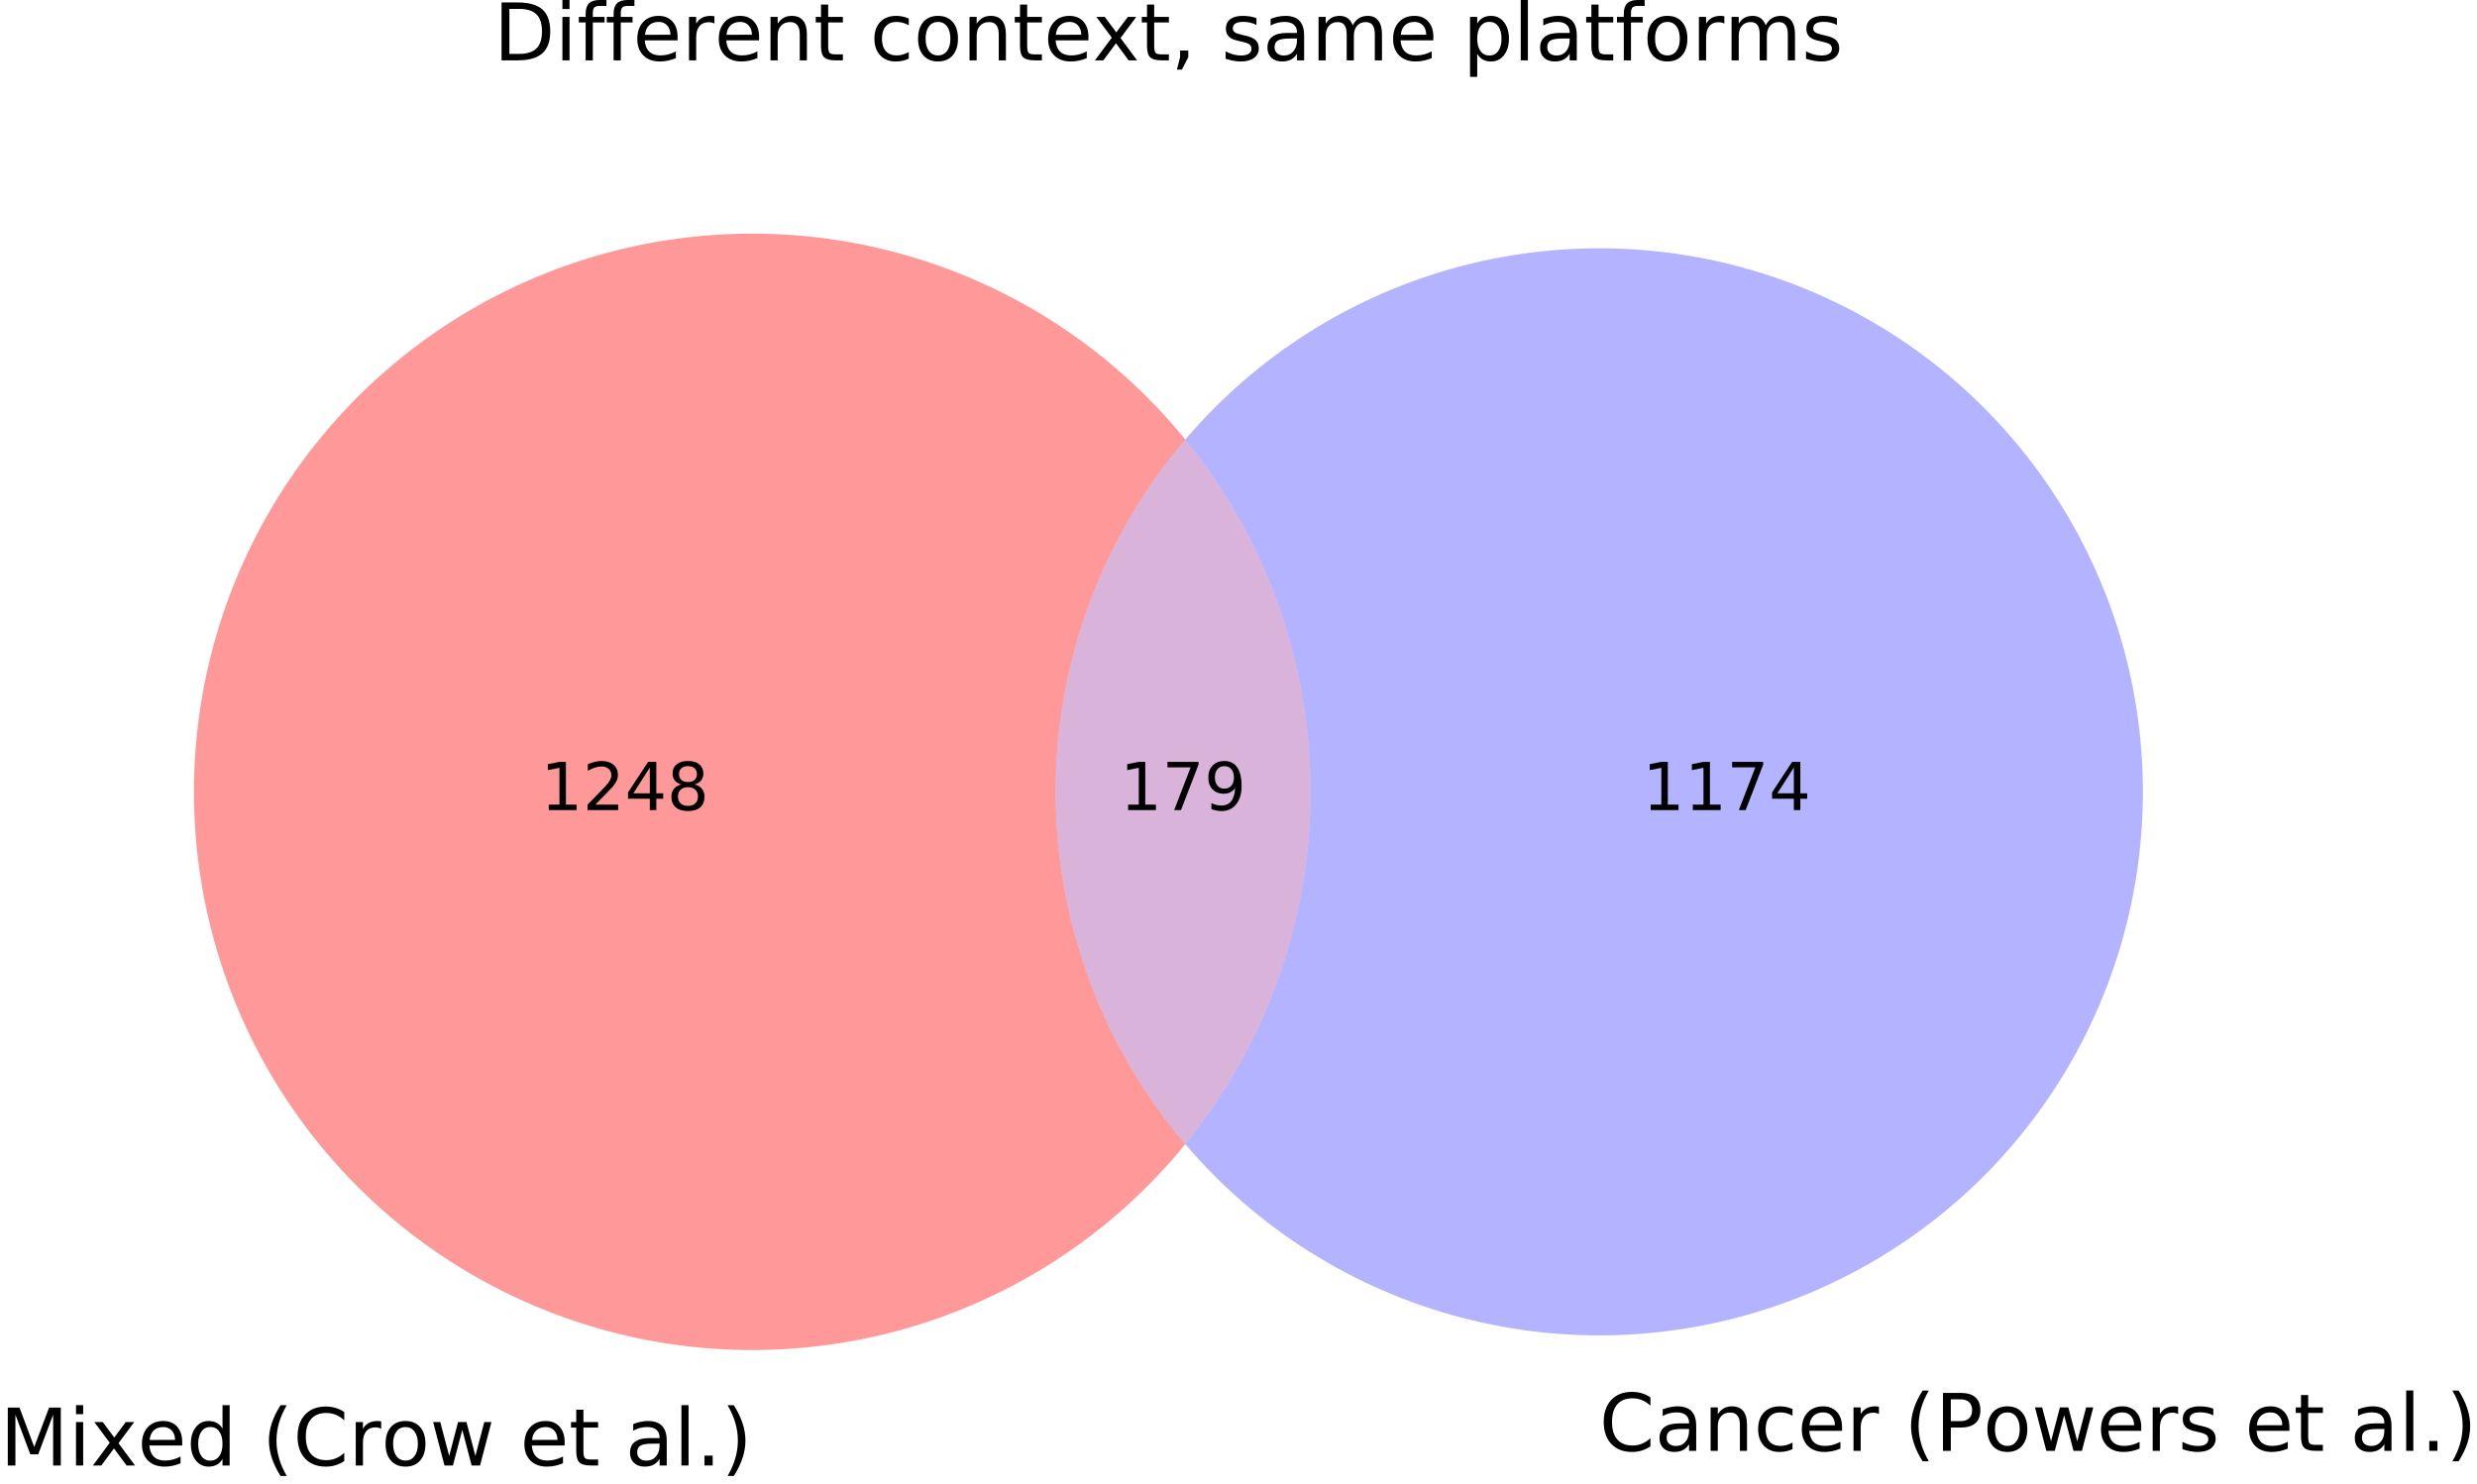
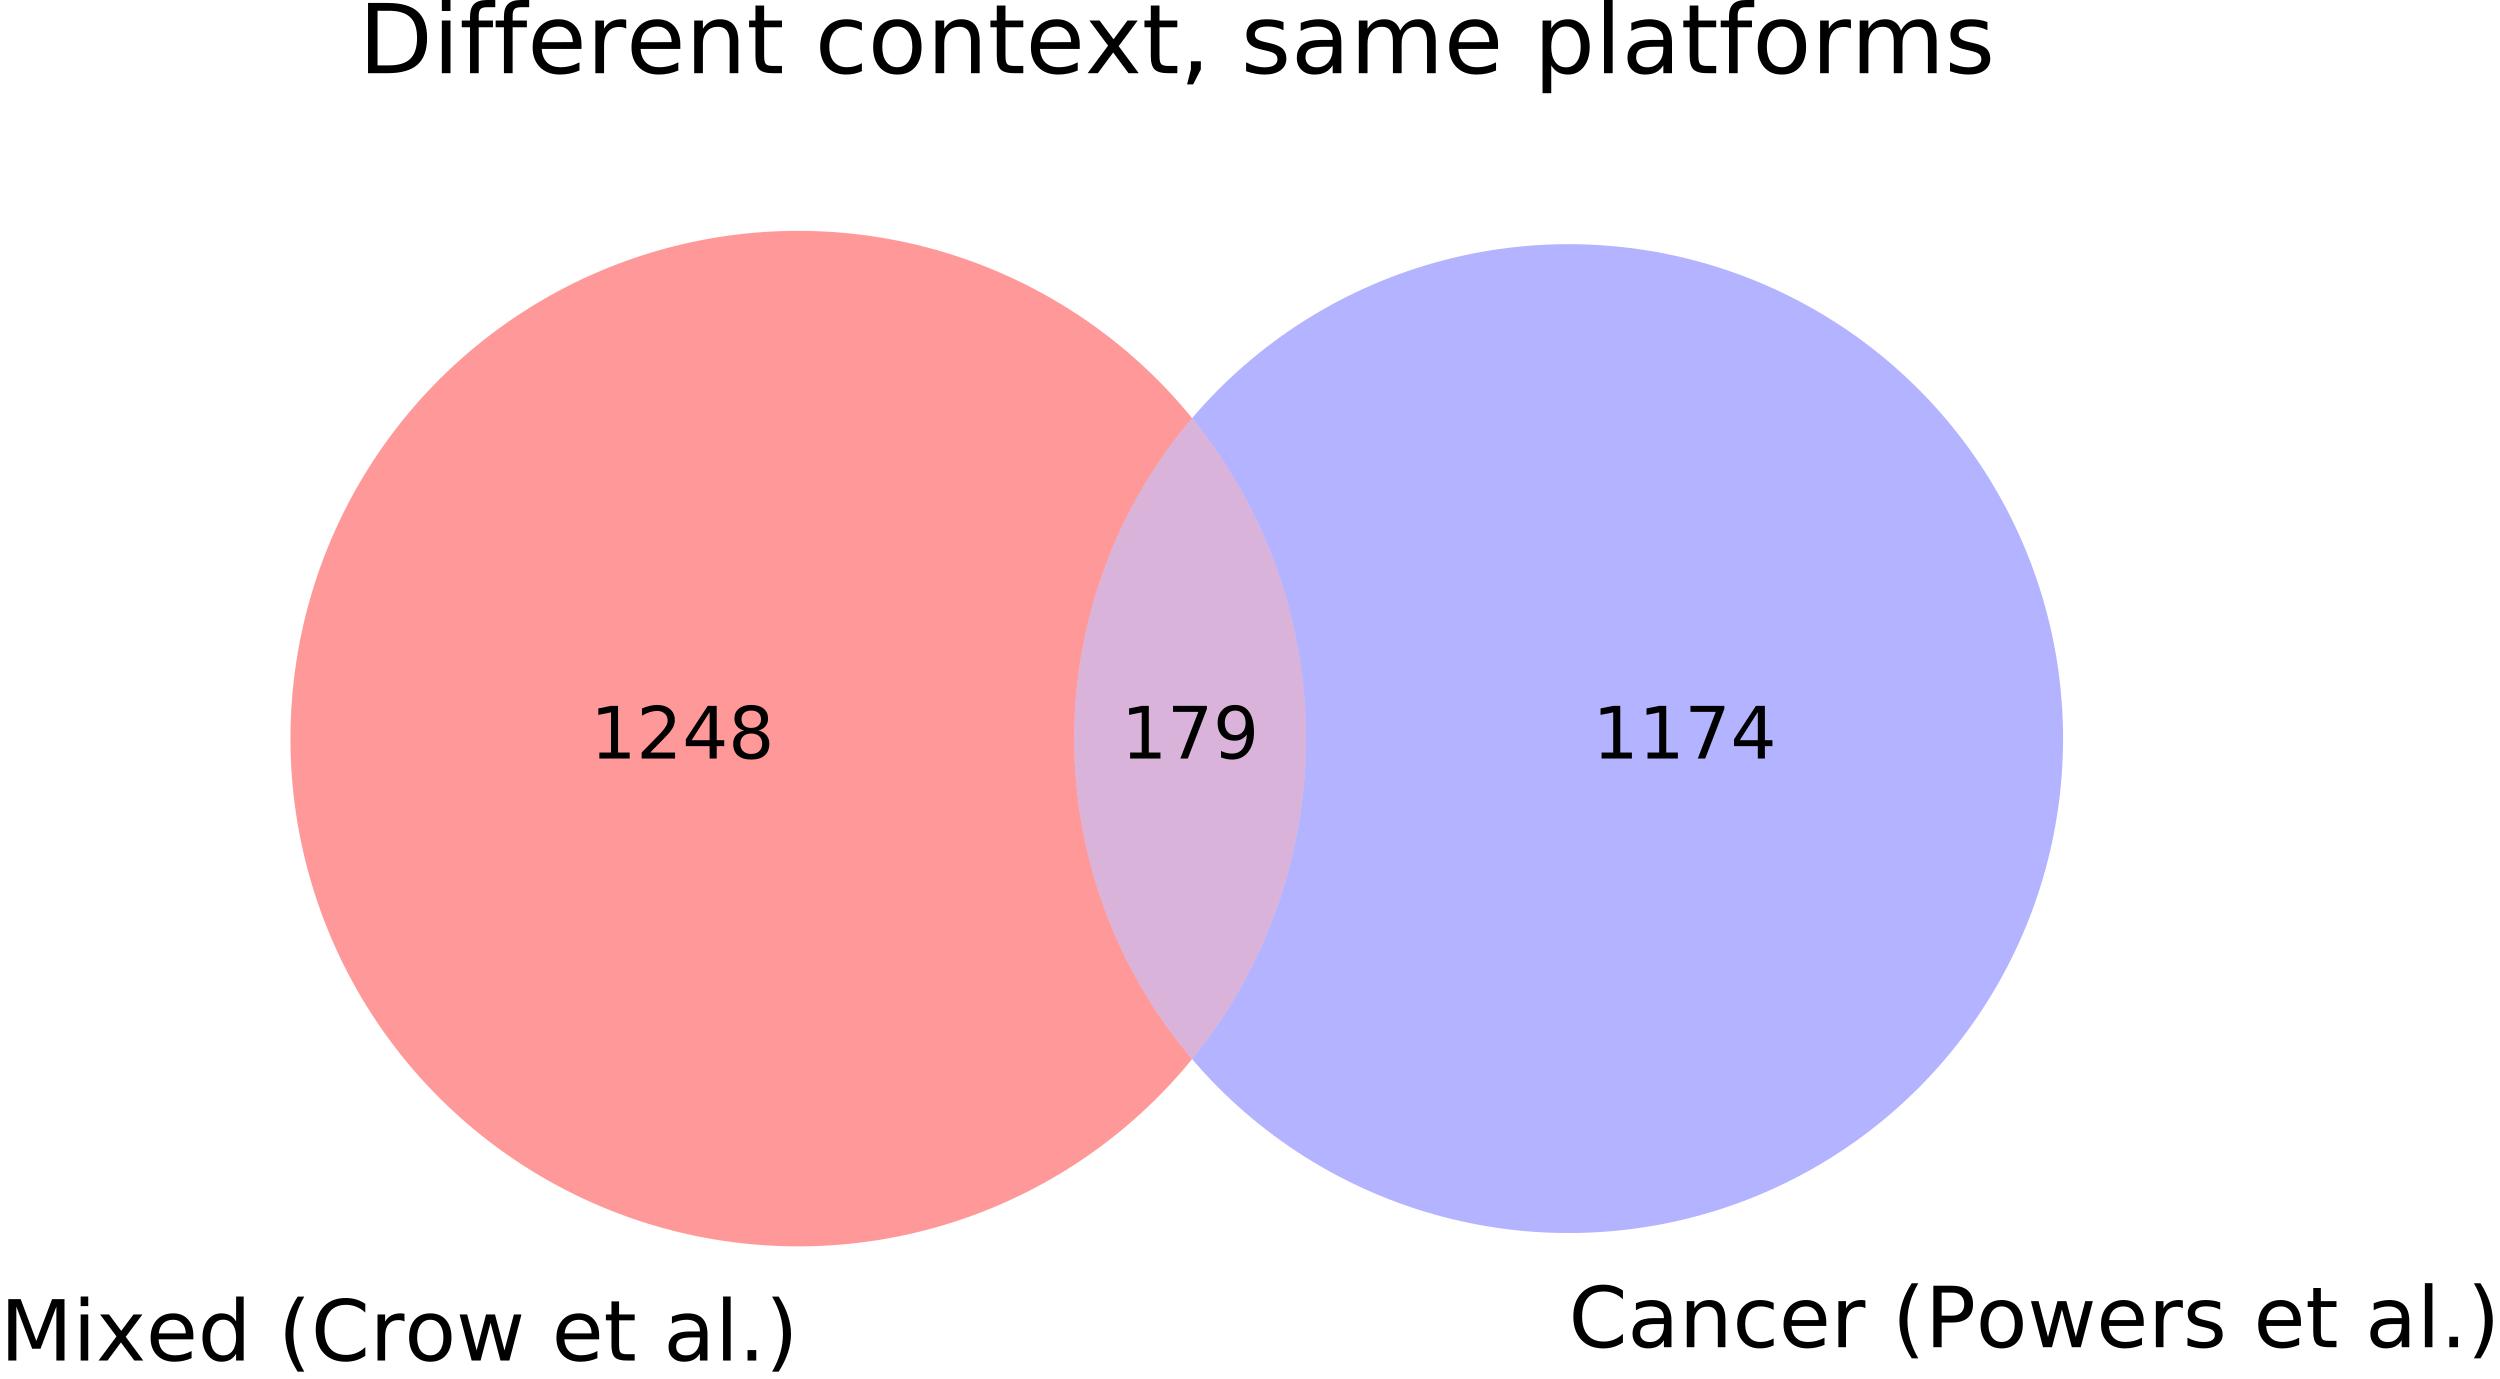
- <svg xmlns="http://www.w3.org/2000/svg" xmlns:xlink="http://www.w3.org/1999/xlink" height="224.171pt" version="1.1" viewBox="0 0 374.211 224.171" width="374.211pt">
+ <svg xmlns="http://www.w3.org/2000/svg" xmlns:xlink="http://www.w3.org/1999/xlink" height="228.9pt" version="1.1" viewBox="0 0 415.252 228.9" width="415.252pt">
  <defs>
    <style type="text/css">
*{stroke-linecap:butt;stroke-linejoin:round;}
  </style>
  </defs>
  <g id="figure_1">
    <g id="patch_1">
-       <path d="M 0 224.171 L 374.211 224.171 L 374.211 0 L 0 0 z " style="fill:none;" />
+       <path d="M 0 228.9 L 415.252 228.9 L 415.252 0 L 0 0 z " style="fill:none;" />
    </g>
    <g id="axes_1">
      <g id="patch_2">
-         <path clip-path="url(#p0d7d7ff57e)" d="M 179.069 172.876 C 166.428 158.025 159.482 139.147 159.482 119.644 C 159.482 100.142 166.428 81.264 179.069 66.413 C 173.605 59.698 167.14 53.863 159.9 49.116 C 152.661 44.368 144.734 40.763 136.398 38.428 C 128.062 36.092 119.415 35.054 110.763 35.35 C 102.111 35.646 93.556 37.272 85.399 40.172 C 77.241 43.071 69.579 47.209 62.681 52.44 C 55.783 57.671 49.731 63.934 44.739 71.006 C 39.747 78.079 35.873 85.878 33.254 94.13 C 30.635 102.381 29.302 110.987 29.302 119.644 C 29.302 128.302 30.635 136.907 33.254 145.159 C 35.873 153.411 39.747 161.21 44.739 168.283 C 49.731 175.355 55.783 181.617 62.681 186.849 C 69.579 192.08 77.241 196.218 85.399 199.117 C 93.556 202.016 102.111 203.643 110.763 203.939 C 119.415 204.234 128.062 203.196 136.398 200.861 C 144.734 198.526 152.661 194.921 159.9 190.173 C 167.14 185.425 173.605 179.591 179.069 172.876 " style="fill:#ff0000;opacity:0.4;" />
+         <path clip-path="url(#p4dfad89757)" d="M 198.01 175.916 C 185.369 161.065 178.423 142.186 178.423 122.684 C 178.423 103.182 185.369 84.303 198.01 69.452 C 192.546 62.737 186.081 56.903 178.841 52.155 C 171.602 47.407 163.675 43.802 155.339 41.467 C 147.002 39.132 138.356 38.094 129.704 38.39 C 121.052 38.686 112.497 40.312 104.339 43.211 C 96.182 46.11 88.52 50.249 81.622 55.48 C 74.724 60.711 68.672 66.973 63.68 74.046 C 58.688 81.118 54.814 88.918 52.195 97.169 C 49.576 105.421 48.243 114.027 48.243 122.684 C 48.243 131.341 49.576 139.947 52.195 148.198 C 54.814 156.45 58.688 164.249 63.68 171.322 C 68.672 178.395 74.724 184.657 81.622 189.888 C 88.52 195.119 96.182 199.257 104.339 202.156 C 112.497 205.056 121.052 206.682 129.704 206.978 C 138.356 207.274 147.002 206.236 155.339 203.9 C 163.675 201.565 171.602 197.96 178.841 193.212 C 186.081 188.465 192.546 182.631 198.01 175.916 " style="fill:#ff0000;opacity:0.4;" />
      </g>
      <g id="patch_3">
-         <path clip-path="url(#p0d7d7ff57e)" d="M 179.069 66.413 C 191.305 81.451 197.989 100.257 197.989 119.644 C 197.989 139.032 191.305 157.838 179.069 172.876 C 184.483 179.237 190.837 184.735 197.909 189.18 C 204.982 193.625 212.692 196.965 220.772 199.084 C 228.852 201.204 237.208 202.078 245.552 201.677 C 253.896 201.276 262.13 199.604 269.97 196.72 C 277.809 193.835 285.163 189.771 291.777 184.668 C 298.391 179.566 304.187 173.484 308.967 166.632 C 313.746 159.781 317.452 152.241 319.957 144.272 C 322.462 136.303 323.736 127.998 323.736 119.644 C 323.736 111.291 322.462 102.986 319.957 95.017 C 317.452 87.048 313.746 79.508 308.967 72.656 C 304.187 65.805 298.391 59.723 291.777 54.621 C 285.163 49.518 277.809 45.454 269.97 42.569 C 262.13 39.685 253.896 38.013 245.552 37.612 C 237.208 37.211 228.852 38.085 220.772 40.204 C 212.692 42.324 204.982 45.664 197.909 50.109 C 190.837 54.553 184.483 60.051 179.069 66.413 " style="fill:#0000ff;opacity:0.3;" />
+         <path clip-path="url(#p4dfad89757)" d="M 198.01 69.452 C 210.245 84.49 216.93 103.297 216.93 122.684 C 216.93 142.071 210.245 160.877 198.01 175.916 C 203.424 182.277 209.777 187.775 216.85 192.22 C 223.923 196.664 231.633 200.004 239.713 202.124 C 247.793 204.243 256.149 205.118 264.493 204.716 C 272.837 204.315 281.071 202.644 288.91 199.759 C 296.75 196.874 304.104 192.81 310.718 187.708 C 317.331 182.605 323.128 176.523 327.908 169.672 C 332.687 162.821 336.393 155.28 338.898 147.311 C 341.403 139.342 342.677 131.037 342.677 122.684 C 342.677 114.33 341.403 106.026 338.898 98.057 C 336.393 90.087 332.687 82.547 327.908 75.696 C 323.128 68.845 317.331 62.763 310.718 57.66 C 304.104 52.557 296.75 48.493 288.91 45.609 C 281.071 42.724 272.837 41.052 264.493 40.651 C 256.149 40.25 247.793 41.124 239.713 43.244 C 231.633 45.363 223.923 48.703 216.85 53.148 C 209.777 57.593 203.424 63.091 198.01 69.452 " style="fill:#0000ff;opacity:0.3;" />
      </g>
      <g id="patch_4">
-         <path clip-path="url(#p0d7d7ff57e)" d="M 179.069 172.876 C 191.305 157.838 197.989 139.032 197.989 119.644 C 197.989 100.257 191.305 81.451 179.069 66.413 C 166.428 81.264 159.482 100.142 159.482 119.644 C 159.482 139.147 166.428 158.025 179.069 172.876 " style="fill:#800080;opacity:0.3;" />
+         <path clip-path="url(#p4dfad89757)" d="M 198.01 175.916 C 210.245 160.877 216.93 142.071 216.93 122.684 C 216.93 103.297 210.245 84.49 198.01 69.452 C 185.369 84.303 178.423 103.182 178.423 122.684 C 178.423 142.186 185.369 161.065 198.01 175.916 " style="fill:#800080;opacity:0.3;" />
      </g>
      <g id="text_1">
        <defs>
          <path d="M 12.406 8.297 L 28.516 8.297 L 28.516 63.922 L 10.984 60.406 L 10.984 69.391 L 28.422 72.906 L 38.281 72.906 L 38.281 8.297 L 54.391 8.297 L 54.391 0 L 12.406 0 z " id="DejaVuSans-49" />
          <path d="M 19.188 8.297 L 53.609 8.297 L 53.609 0 L 7.328 0 L 7.328 8.297 Q 12.938 14.109 22.625 23.891 Q 32.328 33.688 34.812 36.531 Q 39.547 41.844 41.422 45.531 Q 43.312 49.219 43.312 52.781 Q 43.312 58.594 39.234 62.25 Q 35.156 65.922 28.609 65.922 Q 23.969 65.922 18.812 64.312 Q 13.672 62.703 7.812 59.422 L 7.812 69.391 Q 13.766 71.781 18.938 73 Q 24.125 74.219 28.422 74.219 Q 39.75 74.219 46.484 68.547 Q 53.219 62.891 53.219 53.422 Q 53.219 48.922 51.531 44.891 Q 49.859 40.875 45.406 35.406 Q 44.188 33.984 37.641 27.219 Q 31.109 20.453 19.188 8.297 z " id="DejaVuSans-50" />
          <path d="M 37.797 64.312 L 12.891 25.391 L 37.797 25.391 z M 35.203 72.906 L 47.609 72.906 L 47.609 25.391 L 58.016 25.391 L 58.016 17.188 L 47.609 17.188 L 47.609 0 L 37.797 0 L 37.797 17.188 L 4.891 17.188 L 4.891 26.703 z " id="DejaVuSans-52" />
          <path d="M 31.781 34.625 Q 24.75 34.625 20.719 30.859 Q 16.703 27.094 16.703 20.516 Q 16.703 13.922 20.719 10.156 Q 24.75 6.391 31.781 6.391 Q 38.812 6.391 42.859 10.172 Q 46.922 13.969 46.922 20.516 Q 46.922 27.094 42.891 30.859 Q 38.875 34.625 31.781 34.625 z M 21.922 38.812 Q 15.578 40.375 12.031 44.719 Q 8.5 49.078 8.5 55.328 Q 8.5 64.062 14.719 69.141 Q 20.953 74.219 31.781 74.219 Q 42.672 74.219 48.875 69.141 Q 55.078 64.062 55.078 55.328 Q 55.078 49.078 51.531 44.719 Q 48 40.375 41.703 38.812 Q 48.828 37.156 52.797 32.312 Q 56.781 27.484 56.781 20.516 Q 56.781 9.906 50.312 4.234 Q 43.844 -1.422 31.781 -1.422 Q 19.734 -1.422 13.25 4.234 Q 6.781 9.906 6.781 20.516 Q 6.781 27.484 10.781 32.312 Q 14.797 37.156 21.922 38.812 z M 18.312 54.391 Q 18.312 48.734 21.844 45.562 Q 25.391 42.391 31.781 42.391 Q 38.141 42.391 41.719 45.562 Q 45.312 48.734 45.312 54.391 Q 45.312 60.062 41.719 63.234 Q 38.141 66.406 31.781 66.406 Q 25.391 66.406 21.844 63.234 Q 18.312 60.062 18.312 54.391 z " id="DejaVuSans-56" />
        </defs>
-         <g transform="translate(81.66696 122.4038)scale(0.1 -0.1)">
+         <g transform="translate(98.06289 125.9951)scale(0.12 -0.12)">
          <use xlink:href="#DejaVuSans-49" />
          <use x="63.623" xlink:href="#DejaVuSans-50" />
          <use x="127.246" xlink:href="#DejaVuSans-52" />
          <use x="190.869" xlink:href="#DejaVuSans-56" />
        </g>
      </g>
      <g id="text_2">
        <defs>
          <path d="M 8.203 72.906 L 55.078 72.906 L 55.078 68.703 L 28.609 0 L 18.312 0 L 43.219 64.594 L 8.203 64.594 z " id="DejaVuSans-55" />
        </defs>
-         <g transform="translate(248.1377 122.4038)scale(0.1 -0.1)">
+         <g transform="translate(264.5336 125.9951)scale(0.12 -0.12)">
          <use xlink:href="#DejaVuSans-49" />
          <use x="63.623" xlink:href="#DejaVuSans-49" />
          <use x="127.246" xlink:href="#DejaVuSans-55" />
          <use x="190.869" xlink:href="#DejaVuSans-52" />
        </g>
      </g>
      <g id="text_3">
        <defs>
          <path d="M 10.984 1.516 L 10.984 10.5 Q 14.703 8.734 18.5 7.812 Q 22.312 6.891 25.984 6.891 Q 35.75 6.891 40.891 13.453 Q 46.047 20.016 46.781 33.406 Q 43.953 29.203 39.594 26.953 Q 35.25 24.703 29.984 24.703 Q 19.047 24.703 12.672 31.312 Q 6.297 37.938 6.297 49.422 Q 6.297 60.641 12.938 67.422 Q 19.578 74.219 30.609 74.219 Q 43.266 74.219 49.922 64.516 Q 56.594 54.828 56.594 36.375 Q 56.594 19.141 48.406 8.859 Q 40.234 -1.422 26.422 -1.422 Q 22.703 -1.422 18.891 -0.688 Q 15.094 0.047 10.984 1.516 z M 30.609 32.422 Q 37.25 32.422 41.125 36.953 Q 45.016 41.5 45.016 49.422 Q 45.016 57.281 41.125 61.844 Q 37.25 66.406 30.609 66.406 Q 23.969 66.406 20.094 61.844 Q 16.219 57.281 16.219 49.422 Q 16.219 41.5 20.094 36.953 Q 23.969 32.422 30.609 32.422 z " id="DejaVuSans-57" />
        </defs>
-         <g transform="translate(169.1916 122.4038)scale(0.1 -0.1)">
+         <g transform="translate(186.2238 125.9951)scale(0.12 -0.12)">
          <use xlink:href="#DejaVuSans-49" />
          <use x="63.623" xlink:href="#DejaVuSans-55" />
          <use x="127.246" xlink:href="#DejaVuSans-57" />
        </g>
      </g>
      <g id="text_4">
        <defs>
          <path d="M 9.812 72.906 L 24.516 72.906 L 43.109 23.297 L 61.812 72.906 L 76.516 72.906 L 76.516 0 L 66.891 0 L 66.891 64.016 L 48.094 14.016 L 38.188 14.016 L 19.391 64.016 L 19.391 0 L 9.812 0 z " id="DejaVuSans-77" />
          <path d="M 9.422 54.688 L 18.406 54.688 L 18.406 0 L 9.422 0 z M 9.422 75.984 L 18.406 75.984 L 18.406 64.594 L 9.422 64.594 z " id="DejaVuSans-105" />
          <path d="M 54.891 54.688 L 35.109 28.078 L 55.906 0 L 45.312 0 L 29.391 21.484 L 13.484 0 L 2.875 0 L 24.125 28.609 L 4.688 54.688 L 15.281 54.688 L 29.781 35.203 L 44.281 54.688 z " id="DejaVuSans-120" />
          <path d="M 56.203 29.594 L 56.203 25.203 L 14.891 25.203 Q 15.484 15.922 20.484 11.062 Q 25.484 6.203 34.422 6.203 Q 39.594 6.203 44.453 7.469 Q 49.312 8.734 54.109 11.281 L 54.109 2.781 Q 49.266 0.734 44.188 -0.344 Q 39.109 -1.422 33.891 -1.422 Q 20.797 -1.422 13.156 6.188 Q 5.516 13.812 5.516 26.812 Q 5.516 40.234 12.766 48.109 Q 20.016 56 32.328 56 Q 43.359 56 49.781 48.891 Q 56.203 41.797 56.203 29.594 z M 47.219 32.234 Q 47.125 39.594 43.094 43.984 Q 39.062 48.391 32.422 48.391 Q 24.906 48.391 20.391 44.141 Q 15.875 39.891 15.188 32.172 z " id="DejaVuSans-101" />
          <path d="M 45.406 46.391 L 45.406 75.984 L 54.391 75.984 L 54.391 0 L 45.406 0 L 45.406 8.203 Q 42.578 3.328 38.25 0.953 Q 33.938 -1.422 27.875 -1.422 Q 17.969 -1.422 11.734 6.484 Q 5.516 14.406 5.516 27.297 Q 5.516 40.188 11.734 48.094 Q 17.969 56 27.875 56 Q 33.938 56 38.25 53.625 Q 42.578 51.266 45.406 46.391 z M 14.797 27.297 Q 14.797 17.391 18.875 11.75 Q 22.953 6.109 30.078 6.109 Q 37.203 6.109 41.297 11.75 Q 45.406 17.391 45.406 27.297 Q 45.406 37.203 41.297 42.844 Q 37.203 48.484 30.078 48.484 Q 22.953 48.484 18.875 42.844 Q 14.797 37.203 14.797 27.297 z " id="DejaVuSans-100" />
          <path id="DejaVuSans-32" />
          <path d="M 31 75.875 Q 24.469 64.656 21.281 53.656 Q 18.109 42.672 18.109 31.391 Q 18.109 20.125 21.312 9.062 Q 24.516 -2 31 -13.188 L 23.188 -13.188 Q 15.875 -1.703 12.234 9.375 Q 8.594 20.453 8.594 31.391 Q 8.594 42.281 12.203 53.312 Q 15.828 64.359 23.188 75.875 z " id="DejaVuSans-40" />
          <path d="M 64.406 67.281 L 64.406 56.891 Q 59.422 61.531 53.781 63.812 Q 48.141 66.109 41.797 66.109 Q 29.297 66.109 22.656 58.469 Q 16.016 50.828 16.016 36.375 Q 16.016 21.969 22.656 14.328 Q 29.297 6.688 41.797 6.688 Q 48.141 6.688 53.781 8.984 Q 59.422 11.281 64.406 15.922 L 64.406 5.609 Q 59.234 2.094 53.438 0.328 Q 47.656 -1.422 41.219 -1.422 Q 24.656 -1.422 15.125 8.703 Q 5.609 18.844 5.609 36.375 Q 5.609 53.953 15.125 64.078 Q 24.656 74.219 41.219 74.219 Q 47.75 74.219 53.531 72.484 Q 59.328 70.75 64.406 67.281 z " id="DejaVuSans-67" />
          <path d="M 41.109 46.297 Q 39.594 47.172 37.812 47.578 Q 36.031 48 33.891 48 Q 26.266 48 22.188 43.047 Q 18.109 38.094 18.109 28.812 L 18.109 0 L 9.078 0 L 9.078 54.688 L 18.109 54.688 L 18.109 46.188 Q 20.953 51.172 25.484 53.578 Q 30.031 56 36.531 56 Q 37.453 56 38.578 55.875 Q 39.703 55.766 41.062 55.516 z " id="DejaVuSans-114" />
          <path d="M 30.609 48.391 Q 23.391 48.391 19.188 42.75 Q 14.984 37.109 14.984 27.297 Q 14.984 17.484 19.156 11.844 Q 23.344 6.203 30.609 6.203 Q 37.797 6.203 41.984 11.859 Q 46.188 17.531 46.188 27.297 Q 46.188 37.016 41.984 42.703 Q 37.797 48.391 30.609 48.391 z M 30.609 56 Q 42.328 56 49.016 48.375 Q 55.719 40.766 55.719 27.297 Q 55.719 13.875 49.016 6.219 Q 42.328 -1.422 30.609 -1.422 Q 18.844 -1.422 12.172 6.219 Q 5.516 13.875 5.516 27.297 Q 5.516 40.766 12.172 48.375 Q 18.844 56 30.609 56 z " id="DejaVuSans-111" />
          <path d="M 4.203 54.688 L 13.188 54.688 L 24.422 12.016 L 35.594 54.688 L 46.188 54.688 L 57.422 12.016 L 68.609 54.688 L 77.594 54.688 L 63.281 0 L 52.688 0 L 40.922 44.828 L 29.109 0 L 18.5 0 z " id="DejaVuSans-119" />
          <path d="M 18.312 70.219 L 18.312 54.688 L 36.812 54.688 L 36.812 47.703 L 18.312 47.703 L 18.312 18.016 Q 18.312 11.328 20.141 9.422 Q 21.969 7.516 27.594 7.516 L 36.812 7.516 L 36.812 0 L 27.594 0 Q 17.188 0 13.234 3.875 Q 9.281 7.766 9.281 18.016 L 9.281 47.703 L 2.688 47.703 L 2.688 54.688 L 9.281 54.688 L 9.281 70.219 z " id="DejaVuSans-116" />
          <path d="M 34.281 27.484 Q 23.391 27.484 19.188 25 Q 14.984 22.516 14.984 16.5 Q 14.984 11.719 18.141 8.906 Q 21.297 6.109 26.703 6.109 Q 34.188 6.109 38.703 11.406 Q 43.219 16.703 43.219 25.484 L 43.219 27.484 z M 52.203 31.203 L 52.203 0 L 43.219 0 L 43.219 8.297 Q 40.141 3.328 35.547 0.953 Q 30.953 -1.422 24.312 -1.422 Q 15.922 -1.422 10.953 3.297 Q 6 8.016 6 15.922 Q 6 25.141 12.172 29.828 Q 18.359 34.516 30.609 34.516 L 43.219 34.516 L 43.219 35.406 Q 43.219 41.609 39.141 45 Q 35.062 48.391 27.688 48.391 Q 23 48.391 18.547 47.266 Q 14.109 46.141 10.016 43.891 L 10.016 52.203 Q 14.938 54.109 19.578 55.047 Q 24.219 56 28.609 56 Q 40.484 56 46.344 49.844 Q 52.203 43.703 52.203 31.203 z " id="DejaVuSans-97" />
          <path d="M 9.422 75.984 L 18.406 75.984 L 18.406 0 L 9.422 0 z " id="DejaVuSans-108" />
          <path d="M 10.688 12.406 L 21 12.406 L 21 0 L 10.688 0 z " id="DejaVuSans-46" />
          <path d="M 8.016 75.875 L 15.828 75.875 Q 23.141 64.359 26.781 53.312 Q 30.422 42.281 30.422 31.391 Q 30.422 20.453 26.781 9.375 Q 23.141 -1.703 15.828 -13.188 L 8.016 -13.188 Q 14.5 -2 17.703 9.062 Q 20.906 20.125 20.906 31.391 Q 20.906 42.672 17.703 53.656 Q 14.5 64.656 8.016 75.875 z " id="DejaVuSans-41" />
        </defs>
-         <g transform="translate(0 221.4295)scale(0.12 -0.12)">
+         <g transform="translate(0 225.9885)scale(0.14 -0.14)">
          <use xlink:href="#DejaVuSans-77" />
          <use x="86.279" xlink:href="#DejaVuSans-105" />
          <use x="114.062" xlink:href="#DejaVuSans-120" />
          <use x="173.195" xlink:href="#DejaVuSans-101" />
          <use x="234.719" xlink:href="#DejaVuSans-100" />
          <use x="298.195" xlink:href="#DejaVuSans-32" />
          <use x="329.982" xlink:href="#DejaVuSans-40" />
          <use x="368.996" xlink:href="#DejaVuSans-67" />
          <use x="438.82" xlink:href="#DejaVuSans-114" />
          <use x="479.902" xlink:href="#DejaVuSans-111" />
          <use x="541.084" xlink:href="#DejaVuSans-119" />
          <use x="622.871" xlink:href="#DejaVuSans-32" />
          <use x="654.658" xlink:href="#DejaVuSans-101" />
          <use x="716.182" xlink:href="#DejaVuSans-116" />
          <use x="755.391" xlink:href="#DejaVuSans-32" />
          <use x="787.178" xlink:href="#DejaVuSans-97" />
          <use x="848.457" xlink:href="#DejaVuSans-108" />
          <use x="876.24" xlink:href="#DejaVuSans-46" />
          <use x="908.027" xlink:href="#DejaVuSans-41" />
        </g>
      </g>
      <g id="text_5">
        <defs>
          <path d="M 54.891 33.016 L 54.891 0 L 45.906 0 L 45.906 32.719 Q 45.906 40.484 42.875 44.328 Q 39.844 48.188 33.797 48.188 Q 26.516 48.188 22.312 43.547 Q 18.109 38.922 18.109 30.906 L 18.109 0 L 9.078 0 L 9.078 54.688 L 18.109 54.688 L 18.109 46.188 Q 21.344 51.125 25.703 53.562 Q 30.078 56 35.797 56 Q 45.219 56 50.047 50.172 Q 54.891 44.344 54.891 33.016 z " id="DejaVuSans-110" />
          <path d="M 48.781 52.594 L 48.781 44.188 Q 44.969 46.297 41.141 47.344 Q 37.312 48.391 33.406 48.391 Q 24.656 48.391 19.812 42.844 Q 14.984 37.312 14.984 27.297 Q 14.984 17.281 19.812 11.734 Q 24.656 6.203 33.406 6.203 Q 37.312 6.203 41.141 7.25 Q 44.969 8.297 48.781 10.406 L 48.781 2.094 Q 45.016 0.344 40.984 -0.531 Q 36.969 -1.422 32.422 -1.422 Q 20.062 -1.422 12.781 6.344 Q 5.516 14.109 5.516 27.297 Q 5.516 40.672 12.859 48.328 Q 20.219 56 33.016 56 Q 37.156 56 41.109 55.141 Q 45.062 54.297 48.781 52.594 z " id="DejaVuSans-99" />
          <path d="M 19.672 64.797 L 19.672 37.406 L 32.078 37.406 Q 38.969 37.406 42.719 40.969 Q 46.484 44.531 46.484 51.125 Q 46.484 57.672 42.719 61.234 Q 38.969 64.797 32.078 64.797 z M 9.812 72.906 L 32.078 72.906 Q 44.344 72.906 50.609 67.359 Q 56.891 61.812 56.891 51.125 Q 56.891 40.328 50.609 34.812 Q 44.344 29.297 32.078 29.297 L 19.672 29.297 L 19.672 0 L 9.812 0 z " id="DejaVuSans-80" />
          <path d="M 44.281 53.078 L 44.281 44.578 Q 40.484 46.531 36.375 47.5 Q 32.281 48.484 27.875 48.484 Q 21.188 48.484 17.844 46.438 Q 14.5 44.391 14.5 40.281 Q 14.5 37.156 16.891 35.375 Q 19.281 33.594 26.516 31.984 L 29.594 31.297 Q 39.156 29.25 43.188 25.516 Q 47.219 21.781 47.219 15.094 Q 47.219 7.469 41.188 3.016 Q 35.156 -1.422 24.609 -1.422 Q 20.219 -1.422 15.453 -0.562 Q 10.688 0.297 5.422 2 L 5.422 11.281 Q 10.406 8.688 15.234 7.391 Q 20.062 6.109 24.812 6.109 Q 31.156 6.109 34.562 8.281 Q 37.984 10.453 37.984 14.406 Q 37.984 18.062 35.516 20.016 Q 33.062 21.969 24.703 23.781 L 21.578 24.516 Q 13.234 26.266 9.516 29.906 Q 5.812 33.547 5.812 39.891 Q 5.812 47.609 11.281 51.797 Q 16.75 56 26.812 56 Q 31.781 56 36.172 55.266 Q 40.578 54.547 44.281 53.078 z " id="DejaVuSans-115" />
        </defs>
-         <g transform="translate(241.609 219.2135)scale(0.12 -0.12)">
+         <g transform="translate(260.55 223.7725)scale(0.14 -0.14)">
          <use xlink:href="#DejaVuSans-67" />
          <use x="69.824" xlink:href="#DejaVuSans-97" />
          <use x="131.104" xlink:href="#DejaVuSans-110" />
          <use x="194.482" xlink:href="#DejaVuSans-99" />
          <use x="249.463" xlink:href="#DejaVuSans-101" />
          <use x="310.986" xlink:href="#DejaVuSans-114" />
          <use x="352.1" xlink:href="#DejaVuSans-32" />
          <use x="383.887" xlink:href="#DejaVuSans-40" />
          <use x="422.9" xlink:href="#DejaVuSans-80" />
          <use x="483.156" xlink:href="#DejaVuSans-111" />
          <use x="544.338" xlink:href="#DejaVuSans-119" />
          <use x="626.125" xlink:href="#DejaVuSans-101" />
          <use x="687.648" xlink:href="#DejaVuSans-114" />
          <use x="728.762" xlink:href="#DejaVuSans-115" />
          <use x="780.861" xlink:href="#DejaVuSans-32" />
          <use x="812.648" xlink:href="#DejaVuSans-101" />
          <use x="874.172" xlink:href="#DejaVuSans-116" />
          <use x="913.381" xlink:href="#DejaVuSans-32" />
          <use x="945.168" xlink:href="#DejaVuSans-97" />
          <use x="1006.447" xlink:href="#DejaVuSans-108" />
          <use x="1034.23" xlink:href="#DejaVuSans-46" />
          <use x="1066.018" xlink:href="#DejaVuSans-41" />
        </g>
      </g>
      <g id="text_6">
        <defs>
          <path d="M 19.672 64.797 L 19.672 8.109 L 31.594 8.109 Q 46.688 8.109 53.688 14.938 Q 60.688 21.781 60.688 36.531 Q 60.688 51.172 53.688 57.984 Q 46.688 64.797 31.594 64.797 z M 9.812 72.906 L 30.078 72.906 Q 51.266 72.906 61.172 64.094 Q 71.094 55.281 71.094 36.531 Q 71.094 17.672 61.125 8.828 Q 51.172 0 30.078 0 L 9.812 0 z " id="DejaVuSans-68" />
          <path d="M 37.109 75.984 L 37.109 68.5 L 28.516 68.5 Q 23.688 68.5 21.797 66.547 Q 19.922 64.594 19.922 59.516 L 19.922 54.688 L 34.719 54.688 L 34.719 47.703 L 19.922 47.703 L 19.922 0 L 10.891 0 L 10.891 47.703 L 2.297 47.703 L 2.297 54.688 L 10.891 54.688 L 10.891 58.5 Q 10.891 67.625 15.141 71.797 Q 19.391 75.984 28.609 75.984 z " id="DejaVuSans-102" />
          <path d="M 11.719 12.406 L 22.016 12.406 L 22.016 4 L 14.016 -11.625 L 7.719 -11.625 L 11.719 4 z " id="DejaVuSans-44" />
          <path d="M 52 44.188 Q 55.375 50.25 60.062 53.125 Q 64.75 56 71.094 56 Q 79.641 56 84.281 50.016 Q 88.922 44.047 88.922 33.016 L 88.922 0 L 79.891 0 L 79.891 32.719 Q 79.891 40.578 77.094 44.375 Q 74.312 48.188 68.609 48.188 Q 61.625 48.188 57.562 43.547 Q 53.516 38.922 53.516 30.906 L 53.516 0 L 44.484 0 L 44.484 32.719 Q 44.484 40.625 41.703 44.406 Q 38.922 48.188 33.109 48.188 Q 26.219 48.188 22.156 43.531 Q 18.109 38.875 18.109 30.906 L 18.109 0 L 9.078 0 L 9.078 54.688 L 18.109 54.688 L 18.109 46.188 Q 21.188 51.219 25.484 53.609 Q 29.781 56 35.688 56 Q 41.656 56 45.828 52.969 Q 50 49.953 52 44.188 z " id="DejaVuSans-109" />
          <path d="M 18.109 8.203 L 18.109 -20.797 L 9.078 -20.797 L 9.078 54.688 L 18.109 54.688 L 18.109 46.391 Q 20.953 51.266 25.266 53.625 Q 29.594 56 35.594 56 Q 45.562 56 51.781 48.094 Q 58.016 40.188 58.016 27.297 Q 58.016 14.406 51.781 6.484 Q 45.562 -1.422 35.594 -1.422 Q 29.594 -1.422 25.266 0.953 Q 20.953 3.328 18.109 8.203 z M 48.688 27.297 Q 48.688 37.203 44.609 42.844 Q 40.531 48.484 33.406 48.484 Q 26.266 48.484 22.188 42.844 Q 18.109 37.203 18.109 27.297 Q 18.109 17.391 22.188 11.75 Q 26.266 6.109 33.406 6.109 Q 40.531 6.109 44.609 11.75 Q 48.688 17.391 48.688 27.297 z " id="DejaVuSans-112" />
        </defs>
-         <g transform="translate(74.59526 9.118125)scale(0.12 -0.12)">
+         <g transform="translate(59.56151 12.1575)scale(0.16 -0.16)">
          <use xlink:href="#DejaVuSans-68" />
          <use x="77.002" xlink:href="#DejaVuSans-105" />
          <use x="104.785" xlink:href="#DejaVuSans-102" />
          <use x="139.99" xlink:href="#DejaVuSans-102" />
          <use x="175.195" xlink:href="#DejaVuSans-101" />
          <use x="236.719" xlink:href="#DejaVuSans-114" />
          <use x="277.801" xlink:href="#DejaVuSans-101" />
          <use x="339.324" xlink:href="#DejaVuSans-110" />
          <use x="402.703" xlink:href="#DejaVuSans-116" />
          <use x="441.912" xlink:href="#DejaVuSans-32" />
          <use x="473.699" xlink:href="#DejaVuSans-99" />
          <use x="528.68" xlink:href="#DejaVuSans-111" />
          <use x="589.861" xlink:href="#DejaVuSans-110" />
          <use x="653.24" xlink:href="#DejaVuSans-116" />
          <use x="692.449" xlink:href="#DejaVuSans-101" />
          <use x="753.957" xlink:href="#DejaVuSans-120" />
          <use x="813.137" xlink:href="#DejaVuSans-116" />
          <use x="852.346" xlink:href="#DejaVuSans-44" />
          <use x="884.133" xlink:href="#DejaVuSans-32" />
          <use x="915.92" xlink:href="#DejaVuSans-115" />
          <use x="968.02" xlink:href="#DejaVuSans-97" />
          <use x="1029.299" xlink:href="#DejaVuSans-109" />
          <use x="1126.711" xlink:href="#DejaVuSans-101" />
          <use x="1188.234" xlink:href="#DejaVuSans-32" />
          <use x="1220.021" xlink:href="#DejaVuSans-112" />
          <use x="1283.498" xlink:href="#DejaVuSans-108" />
          <use x="1311.281" xlink:href="#DejaVuSans-97" />
          <use x="1372.561" xlink:href="#DejaVuSans-116" />
          <use x="1411.77" xlink:href="#DejaVuSans-102" />
          <use x="1446.975" xlink:href="#DejaVuSans-111" />
          <use x="1508.156" xlink:href="#DejaVuSans-114" />
          <use x="1549.254" xlink:href="#DejaVuSans-109" />
          <use x="1646.666" xlink:href="#DejaVuSans-115" />
        </g>
      </g>
    </g>
  </g>
  <defs>
-     <clipPath id="p0d7d7ff57e">
-       <rect height="209.053" width="334.8" x="9.119" y="15.118" />
+     <clipPath id="p4dfad89757">
+       <rect height="209.053" width="334.8" x="28.06" y="18.157" />
    </clipPath>
  </defs>
</svg>
